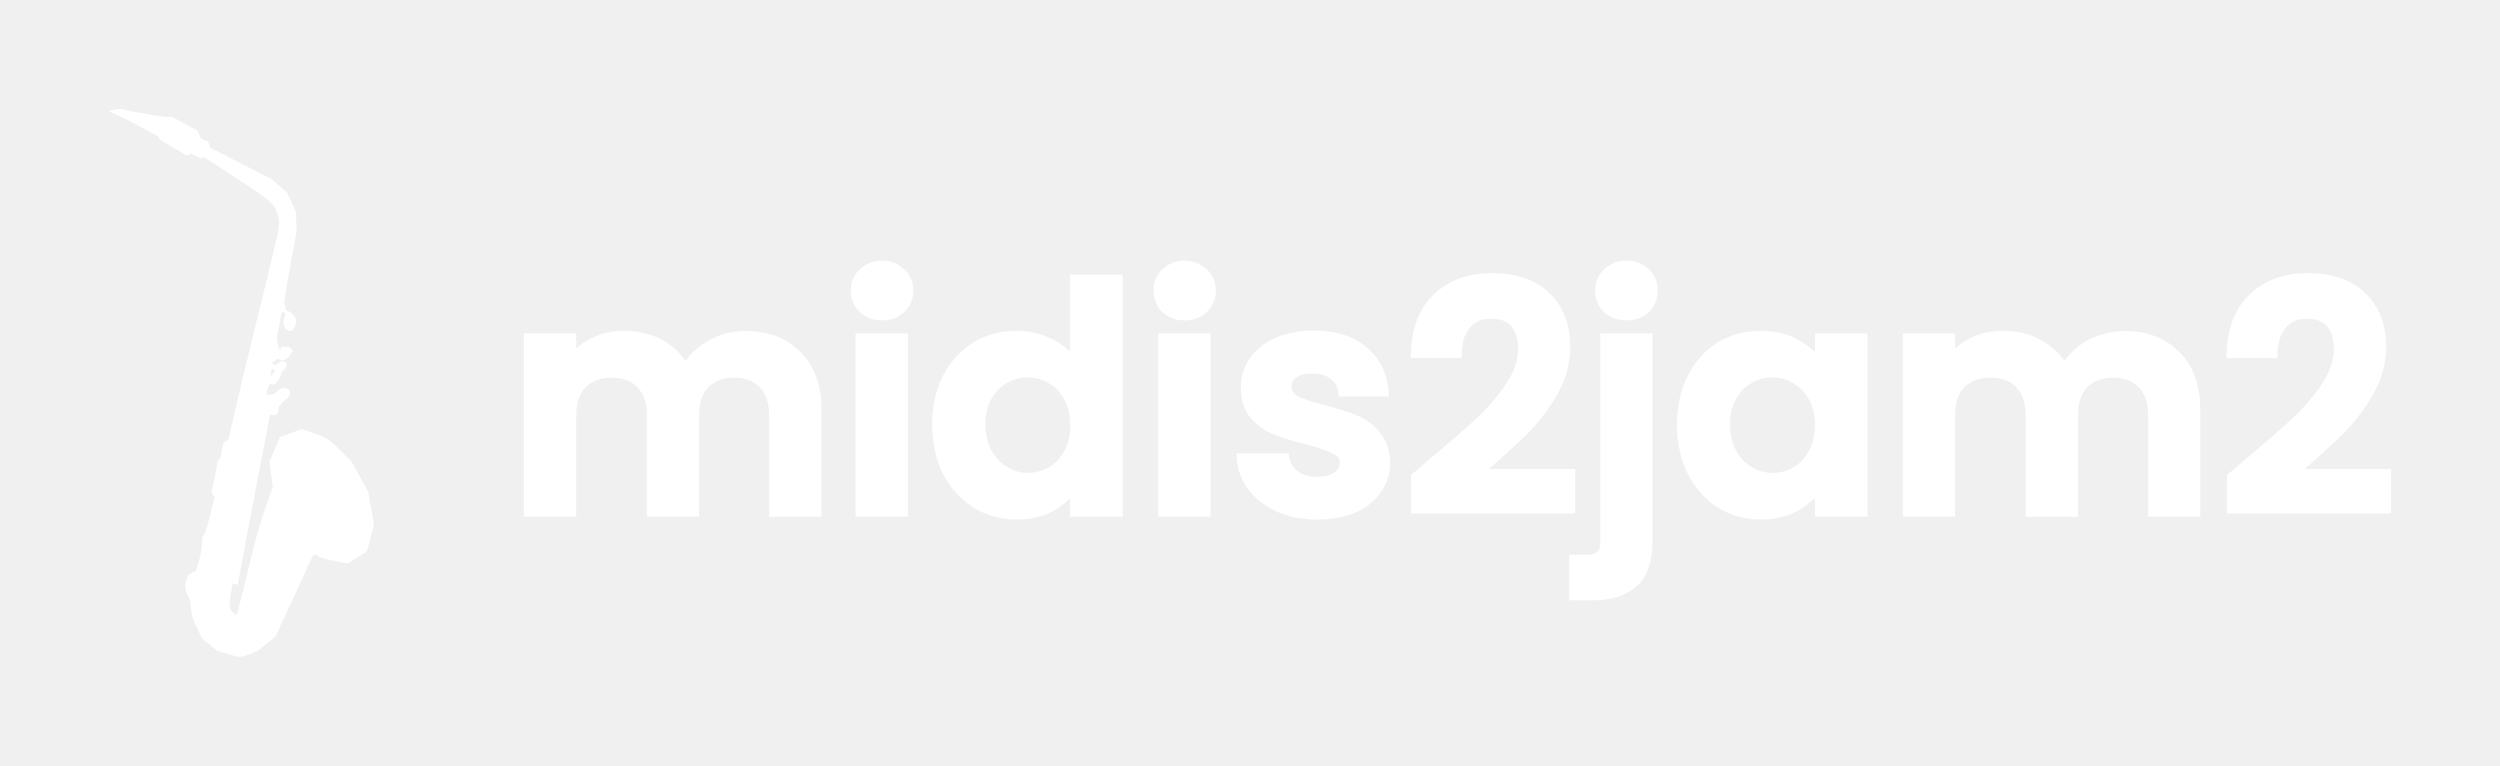
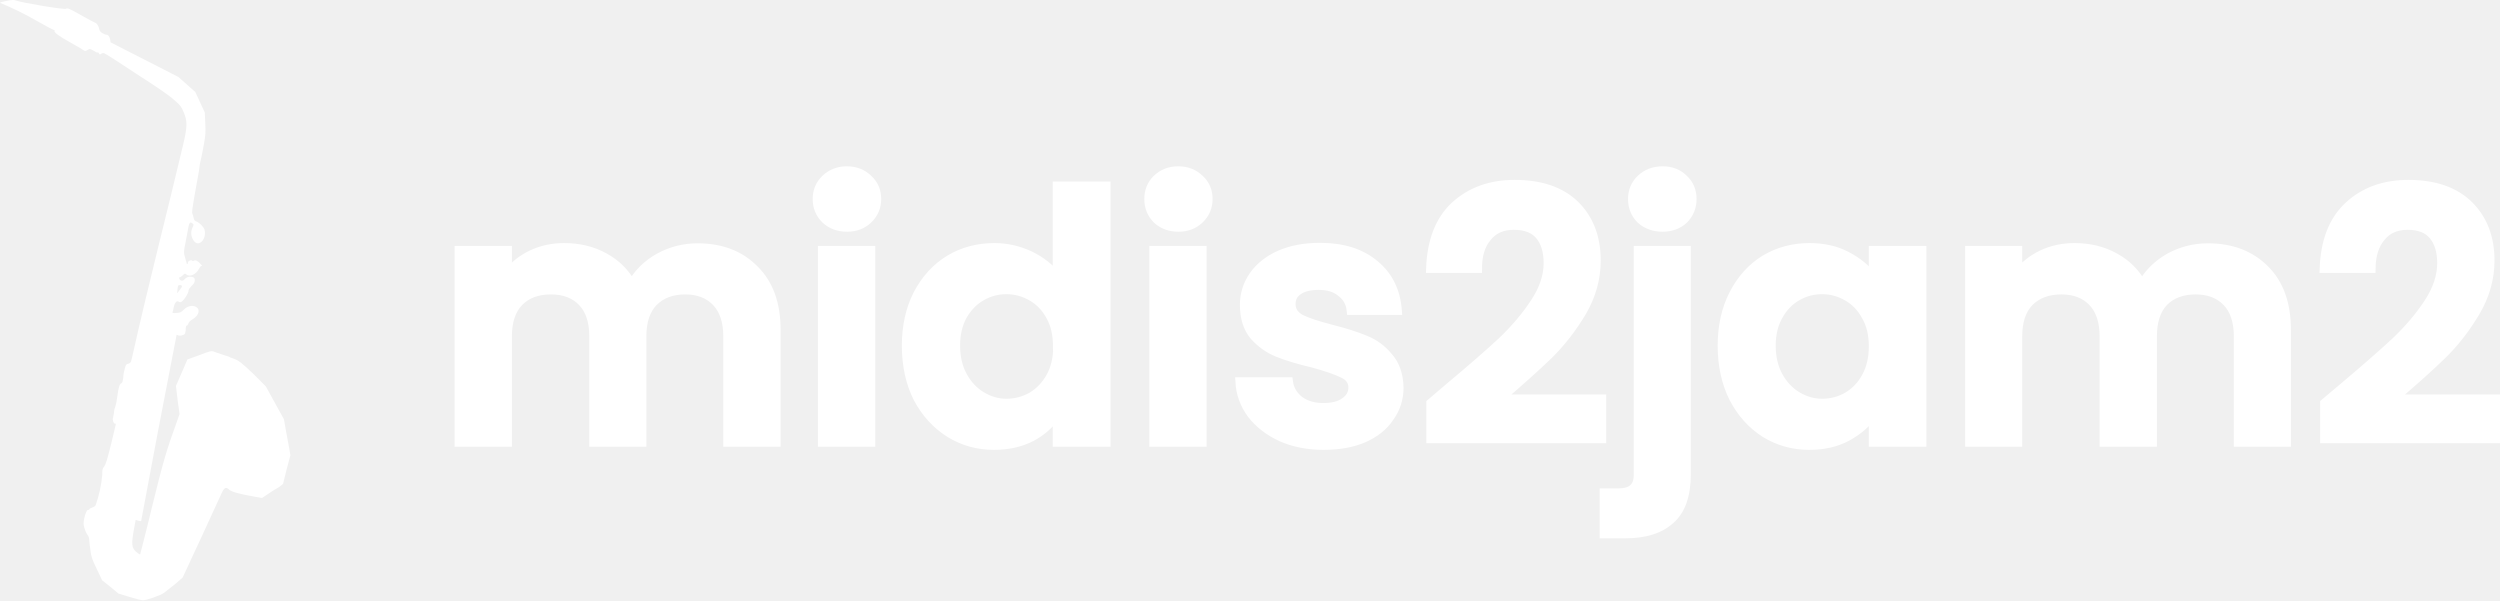
- <svg xmlns="http://www.w3.org/2000/svg" width="434.13" height="132.96" viewBox="0 0 114.86 35.18">
-   <g aria-label="midis2jam2" style="font-size:14.541px;line-height:1.25;font-family:&quot;Tw Cen MT Condensed Extra Bold&quot;;-inkscape-font-specification:&quot;Tw Cen MT Condensed Extra Bold, &quot;;stroke:#fff;fill:#fff;stroke-width:.364">
-     <path d="M75.5 102.12q1.48 0 2.38.91.92.9.92 2.53v4.73h-2.04v-4.45q0-.94-.48-1.44t-1.3-.5q-.83 0-1.33.5-.48.5-.48 1.44v4.45h-2.03v-4.45q0-.94-.48-1.44t-1.31-.5q-.85 0-1.34.5-.48.5-.48 1.44v4.45h-2.04v-8.06h2.04v.98q.4-.51 1-.8.63-.3 1.37-.3.95 0 1.69.41.74.4 1.15 1.14.39-.7 1.13-1.12.76-.42 1.63-.42zM81.77 101.27q-.54 0-.9-.33-.36-.35-.36-.86 0-.5.35-.84.37-.35.9-.35.54 0 .9.35.36.33.36.84t-.37.86q-.35.33-.88.33zm1 .96v8.06h-2.04v-8.06zM84.25 106.23q0-1.22.48-2.16.5-.95 1.34-1.46.84-.5 1.88-.5.78 0 1.5.34.7.34 1.13.9v-3.82h2.06v10.76h-2.06v-1.2q-.38.6-1.06.97-.69.36-1.59.36-1.02 0-1.86-.52-.84-.53-1.34-1.47-.48-.96-.48-2.2zm6.34.03q0-.74-.29-1.26-.29-.54-.78-.82-.5-.29-1.07-.29-.56 0-1.04.28-.48.27-.79.81-.29.53-.29 1.25 0 .73.3 1.28.3.54.78.83.5.3 1.04.3.57 0 1.07-.28.49-.3.78-.82.3-.54.3-1.28zM95.67 101.27q-.54 0-.9-.33-.35-.35-.35-.86 0-.5.34-.84.37-.35.9-.35.54 0 .9.35.36.33.36.84t-.37.86q-.35.33-.88.33zm1 .96v8.06h-2.04v-8.06zM101.76 110.42q-.99 0-1.78-.35-.78-.36-1.25-.97-.45-.61-.49-1.36h2.05q.06.47.45.78.4.3 1 .3.59 0 .9-.23.34-.23.34-.6 0-.39-.4-.58-.4-.2-1.27-.44-.9-.21-1.49-.45-.56-.23-.98-.7-.41-.49-.41-1.3 0-.67.38-1.22.39-.56 1.1-.88.73-.32 1.7-.32 1.44 0 2.3.73.86.71.95 1.93h-1.95q-.05-.48-.41-.75-.35-.3-.94-.3-.56 0-.86.21-.3.2-.3.57 0 .4.41.62.41.2 1.27.42.87.22 1.44.46.57.23.97.72.42.48.44 1.28 0 .7-.4 1.25-.37.56-1.1.88-.71.3-1.67.3zM107 108q1.4-1.17 2.23-1.94.83-.79 1.38-1.63.56-.84.56-1.66 0-.74-.35-1.16-.35-.42-1.08-.42-.73 0-1.12.5-.4.47-.4 1.31h-1.98q.06-1.74 1.03-2.64.99-.9 2.5-.9 1.66 0 2.55.88.88.88.88 2.32 0 1.13-.6 2.16-.62 1.03-1.4 1.8-.79.76-2.05 1.84h4.28v1.68h-7.18v-1.5zM115.98 101.27q-.55 0-.92-.33-.35-.35-.35-.86 0-.5.35-.84.37-.35.92-.35.54 0 .89.35.35.33.35.84t-.35.86q-.35.33-.9.33zm1 10.34q0 1.34-.67 1.92-.65.6-1.89.6h-.9v-1.73h.58q.47 0 .66-.2.19-.17.19-.57v-9.4h2.03zM118.47 106.23q0-1.22.48-2.16.49-.95 1.32-1.46.84-.5 1.87-.5.9 0 1.57.36.69.36 1.1.91v-1.15h2.05v8.06h-2.05v-1.18q-.4.57-1.1.95-.68.36-1.58.36-1.02 0-1.86-.52-.83-.53-1.32-1.47-.48-.96-.48-2.2zm6.34.03q0-.74-.3-1.26-.29-.54-.78-.82-.5-.29-1.06-.29-.57 0-1.05.28-.48.27-.78.81-.3.53-.3 1.25 0 .73.3 1.28.3.54.78.83.5.3 1.05.3.57 0 1.06-.28.5-.3.78-.82.3-.54.3-1.28zM138.85 102.12q1.48 0 2.39.91.91.9.91 2.53v4.73h-2.03v-4.45q0-.94-.48-1.44t-1.31-.5q-.83 0-1.33.5-.47.5-.47 1.44v4.45h-2.04v-4.45q0-.94-.48-1.44t-1.3-.5q-.85 0-1.35.5-.48.5-.48 1.44v4.45h-2.03v-8.06h2.03v.98q.4-.51 1-.8.63-.3 1.37-.3.95 0 1.69.41.74.4 1.15 1.14.4-.7 1.13-1.12.76-.42 1.63-.42zM144.5 108q1.39-1.17 2.22-1.94.83-.79 1.38-1.63.55-.84.55-1.66 0-.74-.35-1.16-.35-.42-1.07-.42-.73 0-1.12.5-.4.47-.41 1.31h-1.98q.06-1.74 1.04-2.64.98-.9 2.5-.9 1.65 0 2.54.88.89.88.89 2.32 0 1.13-.61 2.16-.61 1.03-1.4 1.8-.78.76-2.05 1.84h4.29v1.68h-7.18v-1.5z" style="font-weight:600;font-family:Poppins;-inkscape-font-specification:&quot;Poppins Semi-Bold&quot;" transform="translate(-41.24 -86.73)" />
+ <svg xmlns="http://www.w3.org/2000/svg" width="396.318" height="95.158" viewBox="0 0 104.856 25.178" version="1.1" id="svg830">
+   <defs id="defs834" />
+   <g aria-label="midis2jam2" style="font-size:14.541px;line-height:1.25;font-family:'Tw Cen MT Condensed Extra Bold';-inkscape-font-specification:'Tw Cen MT Condensed Extra Bold, ';fill:#ffffff;stroke:#ffffff;stroke-width:0.364" id="g826" transform="translate(-5.003412,-5.002557)">
+     <path d="m 75.5,102.12 q 1.48,0 2.38,0.91 0.92,0.9 0.92,2.53 v 4.73 h -2.04 v -4.45 q 0,-0.94 -0.48,-1.44 -0.48,-0.5 -1.3,-0.5 -0.83,0 -1.33,0.5 -0.48,0.5 -0.48,1.44 v 4.45 h -2.03 v -4.45 q 0,-0.94 -0.48,-1.44 -0.48,-0.5 -1.31,-0.5 -0.85,0 -1.34,0.5 -0.48,0.5 -0.48,1.44 v 4.45 h -2.04 v -8.06 h 2.04 v 0.98 q 0.4,-0.51 1,-0.8 0.63,-0.3 1.37,-0.3 0.95,0 1.69,0.41 0.74,0.4 1.15,1.14 0.39,-0.7 1.13,-1.12 0.76,-0.42 1.63,-0.42 z m 6.27,-0.85 q -0.54,0 -0.9,-0.33 -0.36,-0.35 -0.36,-0.86 0,-0.5 0.35,-0.84 0.37,-0.35 0.9,-0.35 0.54,0 0.9,0.35 0.36,0.33 0.36,0.84 0,0.51 -0.37,0.86 -0.35,0.33 -0.88,0.33 z m 1,0.96 v 8.06 h -2.04 v -8.06 z m 1.48,4 q 0,-1.22 0.48,-2.16 0.5,-0.95 1.34,-1.46 0.84,-0.5 1.88,-0.5 0.78,0 1.5,0.34 0.7,0.34 1.13,0.9 v -3.82 h 2.06 v 10.76 h -2.06 v -1.2 q -0.38,0.6 -1.06,0.97 -0.69,0.36 -1.59,0.36 -1.02,0 -1.86,-0.52 -0.84,-0.53 -1.34,-1.47 -0.48,-0.96 -0.48,-2.2 z m 6.34,0.03 q 0,-0.74 -0.29,-1.26 -0.29,-0.54 -0.78,-0.82 -0.5,-0.29 -1.07,-0.29 -0.56,0 -1.04,0.28 -0.48,0.27 -0.79,0.81 -0.29,0.53 -0.29,1.25 0,0.73 0.3,1.28 0.3,0.54 0.78,0.83 0.5,0.3 1.04,0.3 0.57,0 1.07,-0.28 0.49,-0.3 0.78,-0.82 0.3,-0.54 0.3,-1.28 z m 5.08,-4.99 q -0.54,0 -0.9,-0.33 -0.35,-0.35 -0.35,-0.86 0,-0.5 0.34,-0.84 0.37,-0.35 0.9,-0.35 0.54,0 0.9,0.35 0.36,0.33 0.36,0.84 0,0.51 -0.37,0.86 -0.35,0.33 -0.88,0.33 z m 1,0.96 v 8.06 h -2.04 v -8.06 z m 5.09,8.19 q -0.99,0 -1.78,-0.35 -0.78,-0.36 -1.25,-0.97 -0.45,-0.61 -0.49,-1.36 h 2.05 q 0.06,0.47 0.45,0.78 0.4,0.3 1,0.3 0.59,0 0.9,-0.23 0.34,-0.23 0.34,-0.6 0,-0.39 -0.4,-0.58 -0.4,-0.2 -1.27,-0.44 -0.9,-0.21 -1.49,-0.45 -0.56,-0.23 -0.98,-0.7 -0.41,-0.49 -0.41,-1.3 0,-0.67 0.38,-1.22 0.39,-0.56 1.1,-0.88 0.73,-0.32 1.7,-0.32 1.44,0 2.3,0.73 0.86,0.71 0.95,1.93 h -1.95 q -0.05,-0.48 -0.41,-0.75 -0.35,-0.3 -0.94,-0.3 -0.56,0 -0.86,0.21 -0.3,0.2 -0.3,0.57 0,0.4 0.41,0.62 0.41,0.2 1.27,0.42 0.87,0.22 1.44,0.46 0.57,0.23 0.97,0.72 0.42,0.48 0.44,1.28 0,0.7 -0.4,1.25 -0.37,0.56 -1.1,0.88 -0.71,0.3 -1.67,0.3 z M 107,108 q 1.4,-1.17 2.23,-1.94 0.83,-0.79 1.38,-1.63 0.56,-0.84 0.56,-1.66 0,-0.74 -0.35,-1.16 -0.35,-0.42 -1.08,-0.42 -0.73,0 -1.12,0.5 -0.4,0.47 -0.4,1.31 h -1.98 q 0.06,-1.74 1.03,-2.64 0.99,-0.9 2.5,-0.9 1.66,0 2.55,0.88 0.88,0.88 0.88,2.32 0,1.13 -0.6,2.16 -0.62,1.03 -1.4,1.8 -0.79,0.76 -2.05,1.84 h 4.28 v 1.68 h -7.18 v -1.5 z m 8.98,-6.73 q -0.55,0 -0.92,-0.33 -0.35,-0.35 -0.35,-0.86 0,-0.5 0.35,-0.84 0.37,-0.35 0.92,-0.35 0.54,0 0.89,0.35 0.35,0.33 0.35,0.84 0,0.51 -0.35,0.86 -0.35,0.33 -0.9,0.33 z m 1,10.34 q 0,1.34 -0.67,1.92 -0.65,0.6 -1.89,0.6 h -0.9 v -1.73 h 0.58 q 0.47,0 0.66,-0.2 0.19,-0.17 0.19,-0.57 v -9.4 h 2.03 z m 1.49,-5.38 q 0,-1.22 0.48,-2.16 0.49,-0.95 1.32,-1.46 0.84,-0.5 1.87,-0.5 0.9,0 1.57,0.36 0.69,0.36 1.1,0.91 v -1.15 h 2.05 v 8.06 h -2.05 v -1.18 q -0.4,0.57 -1.1,0.95 -0.68,0.36 -1.58,0.36 -1.02,0 -1.86,-0.52 -0.83,-0.53 -1.32,-1.47 -0.48,-0.96 -0.48,-2.2 z m 6.34,0.03 q 0,-0.74 -0.3,-1.26 -0.29,-0.54 -0.78,-0.82 -0.5,-0.29 -1.06,-0.29 -0.57,0 -1.05,0.28 -0.48,0.27 -0.78,0.81 -0.3,0.53 -0.3,1.25 0,0.73 0.3,1.28 0.3,0.54 0.78,0.83 0.5,0.3 1.05,0.3 0.57,0 1.06,-0.28 0.5,-0.3 0.78,-0.82 0.3,-0.54 0.3,-1.28 z m 14.04,-4.14 q 1.48,0 2.39,0.91 0.91,0.9 0.91,2.53 v 4.73 h -2.03 v -4.45 q 0,-0.94 -0.48,-1.44 -0.48,-0.5 -1.31,-0.5 -0.83,0 -1.33,0.5 -0.47,0.5 -0.47,1.44 v 4.45 h -2.04 v -4.45 q 0,-0.94 -0.48,-1.44 -0.48,-0.5 -1.3,-0.5 -0.85,0 -1.35,0.5 -0.48,0.5 -0.48,1.44 v 4.45 h -2.03 v -8.06 h 2.03 v 0.98 q 0.4,-0.51 1,-0.8 0.63,-0.3 1.37,-0.3 0.95,0 1.69,0.41 0.74,0.4 1.15,1.14 0.4,-0.7 1.13,-1.12 0.76,-0.42 1.63,-0.42 z m 5.65,5.88 q 1.39,-1.17 2.22,-1.94 0.83,-0.79 1.38,-1.63 0.55,-0.84 0.55,-1.66 0,-0.74 -0.35,-1.16 -0.35,-0.42 -1.07,-0.42 -0.73,0 -1.12,0.5 -0.4,0.47 -0.41,1.31 h -1.98 q 0.06,-1.74 1.04,-2.64 0.98,-0.9 2.5,-0.9 1.65,0 2.54,0.88 0.89,0.88 0.89,2.32 0,1.13 -0.61,2.16 -0.61,1.03 -1.4,1.8 -0.78,0.76 -2.05,1.84 h 4.29 v 1.68 h -7.18 v -1.5 z" style="font-weight:600;font-family:Poppins;-inkscape-font-specification:'Poppins Semi-Bold'" transform="translate(-41.24,-86.73)" id="path824" />
  </g>
-   <path d="m51.67 116.77-.46-.14-.34-.28-.35-.28-.22-.47c-.2-.41-.23-.5-.27-.8a5.65 5.65 0 0 1-.05-.44.3.3 0 0 0-.07-.19.84.84 0 0 1-.12-.26c-.05-.17-.06-.2-.02-.42.05-.24.13-.4.18-.37.01.01.03 0 .04-.03.01-.02.06-.05.12-.07a.24.24 0 0 0 .14-.09 5.23 5.23 0 0 0 .28-1.29c0-.2 0-.24.08-.34.07-.1.13-.3.29-.94l.2-.84c0-.02-.02-.02-.05-.02-.05 0-.1-.18-.07-.23l.04-.22c0-.1.04-.23.06-.27.02-.05.06-.24.08-.42.05-.38.1-.53.17-.55.04-.02.06-.08.08-.24 0-.12.04-.3.07-.4.04-.14.06-.17.14-.18.07-.02.1-.05.12-.11l.05-.2c.68-3.05 1.53-6.31 2.12-8.83.19-.8.2-1.03.03-1.42-.1-.23-.13-.28-.39-.5-.18-.17-.73-.55-1.59-1.1-.72-.48-1.33-.87-1.36-.87-.03 0-.08 0-.12.03-.05.04-.06.04-.1-.03-.02-.04-.04-.05-.04-.03 0 .03-.06 0-.16-.06-.17-.1-.17-.1-.27-.04-.08.05-.1.05-.15.02-.1-.07-.2-.13-.63-.37-.4-.22-.65-.4-.6-.46 0-.02 0-.03-.03-.03-.02 0-.33-.16-.68-.36a13.34 13.34 0 0 0-1.58-.78c0-.02.13-.05.28-.08.2-.04.3-.05.37-.02.27.1 2.07.4 2.12.35.06-.04.12-.02.7.31.28.16.52.28.53.28.05 0 .14.15.16.25.01.08.05.13.13.18.06.04.14.07.17.07.08 0 .13.07.16.2l.02.12 2.84 1.45.35.31.36.32.2.43.2.43.02.45c.02.4.01.5-.06.9a15.74 15.74 0 0 1-.17.83l-.04.3-.17.95c-.1.58-.13.78-.1.82.02.03.04.11.05.17.02.1.05.13.13.16.13.05.3.23.33.34.1.41-.26.76-.46.45a.53.53 0 0 1-.05-.53c.06-.13.06-.14.01-.18-.12-.1-.15-.05-.22.38l-.12.63c-.03.18-.03.24.01.37l.07.25c0 .04.02.07.04.06.02 0 .03-.03.02-.05-.01-.06.13-.13.17-.09.02.03.06.03.1 0 .07-.02.1 0 .2.08l.12.13c0 .02-.01.03-.03.02-.01-.01-.05.04-.09.11-.11.24-.4.37-.54.24-.05-.04-.07-.04-.14.04-.05.04-.1.08-.12.08-.06 0-.04.1.03.13.06.03.09.03.17-.05a.3.3 0 0 1 .2-.1c.17 0 .22.04.22.15 0 .08-.03.14-.13.23-.07.07-.13.15-.13.19 0 .14-.25.5-.34.5a.2.2 0 0 1-.09-.03c-.07-.05-.16.07-.2.26-.01.1-.04.18-.05.2 0 .02.06.03.17.02.16-.01.2-.03.3-.13.16-.16.34-.2.49-.14.23.1.17.37-.12.54-.1.06-.16.13-.17.18-.02.05-.04.08-.07.08-.02 0-.04.06-.04.15 0 .08-.02.17-.04.2-.06.06-.22.1-.3.05-.04-.02-.05-.02-.05.03l-.08.41a768.23 768.23 0 0 0-1.4 7.36c-.02 0-.08 0-.13-.02l-.1-.03-.08.44c-.1.57-.09.73.1.9.08.07.16.12.17.1 0 0 .24-.91.5-2 .48-1.95.6-2.35 1.06-3.62l.09-.26-.08-.59-.07-.59.24-.55.24-.56.5-.18c.46-.18.52-.19.63-.14a12.91 12.91 0 0 0 .6.2c.04.03.16.07.27.11.17.07.26.14.75.6l.54.54.38.69.38.69.08.46.14.75.05.3-.15.56-.15.61c0 .03-.08.1-.17.16-.1.05-.3.18-.45.28l-.27.18-.29-.05c-.64-.11-1-.21-1.09-.3-.12-.12-.2-.09-.3.12l-.86 1.87-.79 1.7-.3.26-.48.38c-.18.12-.75.32-.9.31-.05 0-.3-.06-.55-.14zm2.14-12.92c.09-.1.08-.16-.03-.16-.07 0-.08.02-.1.23-.02.12-.02.13.02.08l.11-.15z" style="fill:#fff;stroke-width:.033" transform="translate(-41.24 -86.73)" />
+   <path d="m 5.427,25.037 -0.46,-0.14 -0.34,-0.28 -0.35,-0.28 -0.22,-0.47 c -0.2,-0.41 -0.23,-0.5 -0.27,-0.8 a 5.65,5.65 0 0 1 -0.05,-0.44 0.3,0.3 0 0 0 -0.07,-0.19 0.84,0.84 0 0 1 -0.12,-0.26 c -0.05,-0.17 -0.06,-0.2 -0.02,-0.42 0.05,-0.24 0.13,-0.4 0.18,-0.37 0.01,0.01 0.03,0 0.04,-0.03 0.01,-0.02 0.06,-0.05 0.12,-0.07 a 0.24,0.24 0 0 0 0.14,-0.09 5.23,5.23 0 0 0 0.28,-1.29 c 0,-0.2 0,-0.24 0.08,-0.34 0.07,-0.1 0.13,-0.3 0.29,-0.94 l 0.2,-0.84 c 0,-0.02 -0.02,-0.02 -0.05,-0.02 -0.05,0 -0.1,-0.18 -0.07,-0.23 l 0.04,-0.22 c 0,-0.1 0.04,-0.23 0.06,-0.27 0.02,-0.05 0.06,-0.24 0.08,-0.42 0.05,-0.38 0.1,-0.53 0.17,-0.55 0.04,-0.02 0.06,-0.08 0.08,-0.24 0,-0.12 0.04,-0.3 0.07,-0.4 0.04,-0.14 0.06,-0.17 0.14,-0.18 0.07,-0.02 0.1,-0.05 0.12,-0.11 l 0.05,-0.2 c 0.68,-3.05 1.53,-6.31 2.12,-8.83 0.19,-0.8 0.2,-1.03 0.03,-1.42 -0.1,-0.23 -0.13,-0.28 -0.39,-0.5 -0.18,-0.17 -0.73,-0.55 -1.59,-1.1 -0.72,-0.48 -1.33,-0.87 -1.36,-0.87 -0.03,0 -0.08,0 -0.12,0.03 -0.05,0.04 -0.06,0.04 -0.1,-0.03 -0.02,-0.04 -0.04,-0.05 -0.04,-0.03 0,0.03 -0.06,0 -0.16,-0.06 -0.17,-0.1 -0.17,-0.1 -0.27,-0.04 -0.08,0.05 -0.1,0.05 -0.15,0.02 -0.1,-0.07 -0.2,-0.13 -0.63,-0.37 -0.4,-0.22 -0.65,-0.4 -0.6,-0.46 0,-0.02 0,-0.03 -0.03,-0.03 -0.02,0 -0.33,-0.16 -0.68,-0.36 a 13.34,13.34 0 0 0 -1.58,-0.78 c 0,-0.02 0.13,-0.05 0.28,-0.08 0.2,-0.04 0.3,-0.05 0.37,-0.02 0.27,0.1 2.07,0.4 2.12,0.35 0.06,-0.04 0.12,-0.02 0.7,0.31 0.28,0.16 0.52,0.28 0.53,0.28 0.05,0 0.14,0.15 0.16,0.25 0.01,0.08 0.05,0.13 0.13,0.18 0.06,0.04 0.14,0.07 0.17,0.07 0.08,0 0.13,0.07 0.16,0.2 l 0.02,0.12 2.84,1.45 0.35,0.31 0.36,0.32 0.2,0.43 0.2,0.43 0.02,0.45 c 0.02,0.4 0.01,0.5 -0.06,0.9 a 15.74,15.74 0 0 1 -0.17,0.83 l -0.04,0.3 -0.17,0.95 c -0.1,0.58 -0.13,0.78 -0.1,0.82 0.02,0.03 0.04,0.11 0.05,0.17 0.02,0.1 0.05,0.13 0.13,0.16 0.13,0.05 0.3,0.23 0.33,0.34 0.1,0.41 -0.26,0.76 -0.46,0.45 a 0.53,0.53 0 0 1 -0.05,-0.53 c 0.06,-0.13 0.06,-0.14 0.01,-0.18 -0.12,-0.1 -0.15,-0.05 -0.22,0.38 l -0.12,0.63 c -0.03,0.18 -0.03,0.24 0.01,0.37 l 0.07,0.25 c 0,0.04 0.02,0.07 0.04,0.06 0.02,0 0.03,-0.03 0.02,-0.05 -0.01,-0.06 0.13,-0.13 0.17,-0.09 0.02,0.03 0.06,0.03 0.1,0 0.07,-0.02 0.1,0 0.2,0.08 l 0.12,0.13 c 0,0.02 -0.01,0.03 -0.03,0.02 -0.01,-0.01 -0.05,0.04 -0.09,0.11 -0.11,0.24 -0.4,0.37 -0.54,0.24 -0.05,-0.04 -0.07,-0.04 -0.14,0.04 -0.05,0.04 -0.1,0.08 -0.12,0.08 -0.06,0 -0.04,0.1 0.03,0.13 0.06,0.03 0.09,0.03 0.17,-0.05 a 0.3,0.3 0 0 1 0.2,-0.1 c 0.17,0 0.22,0.04 0.22,0.15 0,0.08 -0.03,0.14 -0.13,0.23 -0.07,0.07 -0.13,0.15 -0.13,0.19 0,0.14 -0.25,0.5 -0.34,0.5 a 0.2,0.2 0 0 1 -0.09,-0.03 c -0.07,-0.05 -0.16,0.07 -0.2,0.26 -0.01,0.1 -0.04,0.18 -0.05,0.2 0,0.02 0.06,0.03 0.17,0.02 0.16,-0.01 0.2,-0.03 0.3,-0.13 0.16,-0.16 0.34,-0.2 0.49,-0.14 0.23,0.1 0.17,0.37 -0.12,0.54 -0.1,0.06 -0.16,0.13 -0.17,0.18 -0.02,0.05 -0.04,0.08 -0.07,0.08 -0.02,0 -0.04,0.06 -0.04,0.15 0,0.08 -0.02,0.17 -0.04,0.2 -0.06,0.06 -0.22,0.1 -0.3,0.05 -0.04,-0.02 -0.05,-0.02 -0.05,0.03 l -0.08,0.41 a 768.23,768.23 0 0 0 -1.4,7.36 c -0.02,0 -0.08,0 -0.13,-0.02 l -0.1,-0.03 -0.08,0.44 c -0.1,0.57 -0.09,0.73 0.1,0.9 0.08,0.07 0.16,0.12 0.17,0.1 0,0 0.24,-0.91 0.5,-2 0.48,-1.95 0.6,-2.35 1.06,-3.62 l 0.09,-0.26 -0.08,-0.59 -0.07,-0.59 0.24,-0.55 0.24,-0.56 0.5,-0.18 c 0.46,-0.18 0.52,-0.19 0.63,-0.14 a 12.91,12.91 0 0 0 0.6,0.2 c 0.04,0.03 0.16,0.07 0.27,0.11 0.17,0.07 0.26,0.14 0.75,0.6 l 0.54,0.54 0.38,0.69 0.38,0.69 0.08,0.46 0.14,0.75 0.05,0.3 -0.15,0.56 -0.15,0.61 c 0,0.03 -0.08,0.1 -0.17,0.16 -0.1,0.05 -0.3,0.18 -0.45,0.28 l -0.27,0.18 -0.29,-0.05 c -0.64,-0.11 -1,-0.21 -1.09,-0.3 -0.12,-0.12 -0.2,-0.09 -0.3,0.12 l -0.86,1.87 -0.79,1.7 -0.3,0.26 -0.48,0.38 c -0.18,0.12 -0.75,0.32 -0.9,0.31 -0.05,0 -0.3,-0.06 -0.55,-0.14 z m 2.14,-12.92 c 0.09,-0.1 0.08,-0.16 -0.03,-0.16 -0.07,0 -0.08,0.02 -0.1,0.23 -0.02,0.12 -0.02,0.13 0.02,0.08 z" style="fill:#ffffff;stroke-width:0.033" id="path828" />
</svg>
